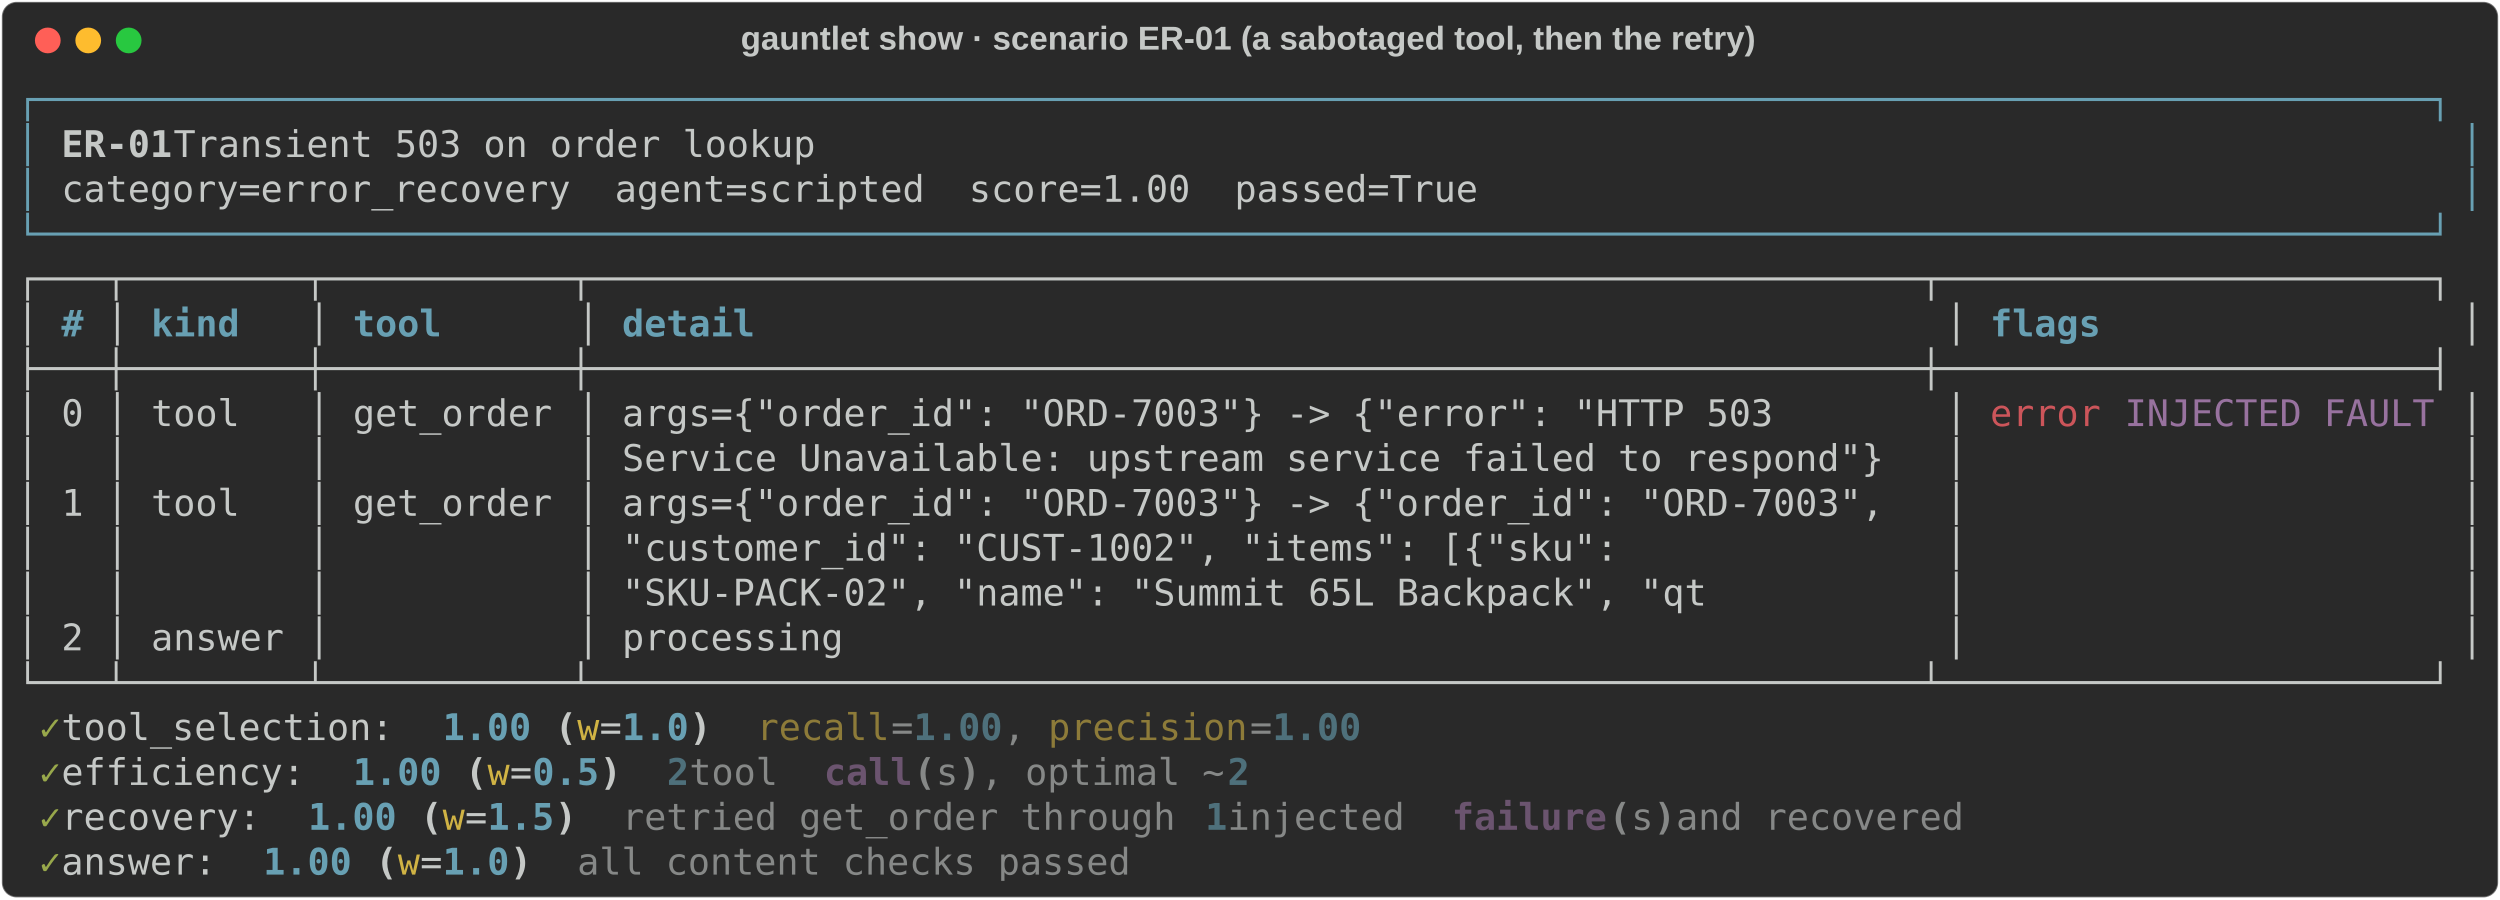
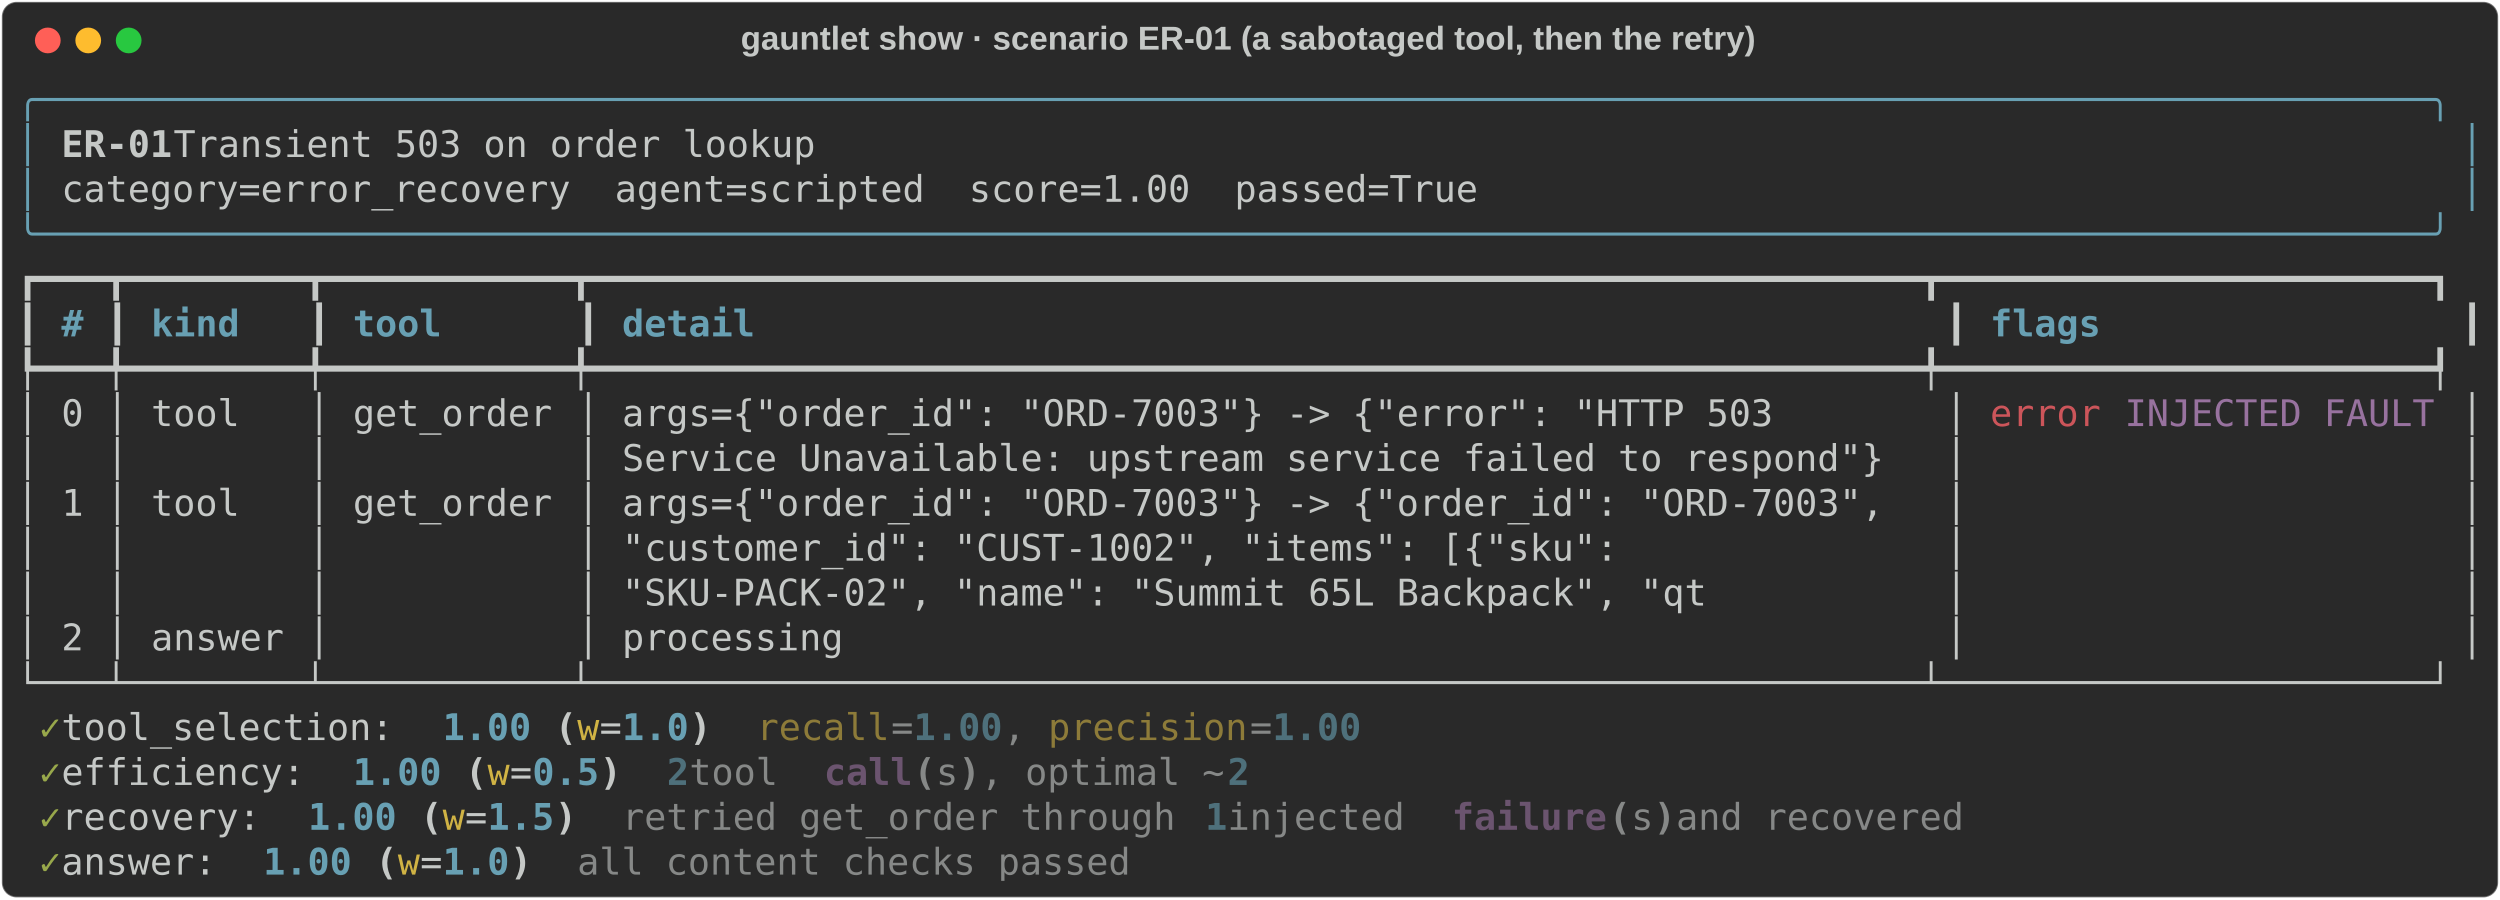
<svg xmlns="http://www.w3.org/2000/svg" class="rich-terminal" viewBox="0 0 1360 489.2">
  <style>

    @font-face {
        font-family: "Fira Code";
        src: local("FiraCode-Regular"),
                url("https://cdnjs.cloudflare.com/ajax/libs/firacode/6.2.0/woff2/FiraCode-Regular.woff2") format("woff2"),
                url("https://cdnjs.cloudflare.com/ajax/libs/firacode/6.2.0/woff/FiraCode-Regular.woff") format("woff");
        font-style: normal;
        font-weight: 400;
    }
    @font-face {
        font-family: "Fira Code";
        src: local("FiraCode-Bold"),
                url("https://cdnjs.cloudflare.com/ajax/libs/firacode/6.2.0/woff2/FiraCode-Bold.woff2") format("woff2"),
                url("https://cdnjs.cloudflare.com/ajax/libs/firacode/6.2.0/woff/FiraCode-Bold.woff") format("woff");
        font-style: bold;
        font-weight: 700;
    }

-     .terminal-3548194788-matrix {
+     .terminal-2093557900-matrix {
        font-family: Fira Code, monospace;
        font-size: 20px;
        line-height: 24.4px;
        font-variant-east-asian: full-width;
    }

-     .terminal-3548194788-title {
+     .terminal-2093557900-title {
        font-size: 18px;
        font-weight: bold;
        font-family: arial;
    }

-     .terminal-3548194788-r1 { fill: #68a0b3 }
- .terminal-3548194788-r2 { fill: #c5c8c6 }
- .terminal-3548194788-r3 { fill: #c5c8c6;font-weight: bold }
- .terminal-3548194788-r4 { fill: #68a0b3;font-weight: bold }
- .terminal-3548194788-r5 { fill: #cc555a }
- .terminal-3548194788-r6 { fill: #98729f }
- .terminal-3548194788-r7 { fill: #98a84b }
- .terminal-3548194788-r8 { fill: #d0b344 }
- .terminal-3548194788-r9 { fill: #8d7b39 }
- .terminal-3548194788-r10 { fill: #868887 }
- .terminal-3548194788-r11 { fill: #4e707b;font-weight: bold }
- .terminal-3548194788-r12 { fill: #6b546f;font-weight: bold }
- .terminal-3548194788-r13 { fill: #868887;font-weight: bold }
+     .terminal-2093557900-r1 { fill: #68a0b3 }
+ .terminal-2093557900-r2 { fill: #c5c8c6 }
+ .terminal-2093557900-r3 { fill: #c5c8c6;font-weight: bold }
+ .terminal-2093557900-r4 { fill: #68a0b3;font-weight: bold }
+ .terminal-2093557900-r5 { fill: #cc555a }
+ .terminal-2093557900-r6 { fill: #98729f }
+ .terminal-2093557900-r7 { fill: #98a84b }
+ .terminal-2093557900-r8 { fill: #d0b344 }
+ .terminal-2093557900-r9 { fill: #8d7b39 }
+ .terminal-2093557900-r10 { fill: #868887 }
+ .terminal-2093557900-r11 { fill: #4e707b;font-weight: bold }
+ .terminal-2093557900-r12 { fill: #6b546f;font-weight: bold }
+ .terminal-2093557900-r13 { fill: #868887;font-weight: bold }
    </style>
  <defs>
-     <clipPath id="terminal-3548194788-clip-terminal">
+     <clipPath id="terminal-2093557900-clip-terminal">
      <rect x="0" y="0" width="1341.0" height="438.2" />
    </clipPath>
-     <clipPath id="terminal-3548194788-line-0">
+     <clipPath id="terminal-2093557900-line-0">
      <rect x="0" y="1.5" width="1342" height="24.65" />
    </clipPath>
-     <clipPath id="terminal-3548194788-line-1">
+     <clipPath id="terminal-2093557900-line-1">
      <rect x="0" y="25.9" width="1342" height="24.65" />
    </clipPath>
-     <clipPath id="terminal-3548194788-line-2">
+     <clipPath id="terminal-2093557900-line-2">
      <rect x="0" y="50.3" width="1342" height="24.65" />
    </clipPath>
-     <clipPath id="terminal-3548194788-line-3">
+     <clipPath id="terminal-2093557900-line-3">
      <rect x="0" y="74.7" width="1342" height="24.65" />
    </clipPath>
-     <clipPath id="terminal-3548194788-line-4">
+     <clipPath id="terminal-2093557900-line-4">
      <rect x="0" y="99.1" width="1342" height="24.65" />
    </clipPath>
-     <clipPath id="terminal-3548194788-line-5">
+     <clipPath id="terminal-2093557900-line-5">
      <rect x="0" y="123.5" width="1342" height="24.65" />
    </clipPath>
-     <clipPath id="terminal-3548194788-line-6">
+     <clipPath id="terminal-2093557900-line-6">
      <rect x="0" y="147.9" width="1342" height="24.65" />
    </clipPath>
-     <clipPath id="terminal-3548194788-line-7">
+     <clipPath id="terminal-2093557900-line-7">
      <rect x="0" y="172.3" width="1342" height="24.65" />
    </clipPath>
-     <clipPath id="terminal-3548194788-line-8">
+     <clipPath id="terminal-2093557900-line-8">
      <rect x="0" y="196.7" width="1342" height="24.65" />
    </clipPath>
-     <clipPath id="terminal-3548194788-line-9">
+     <clipPath id="terminal-2093557900-line-9">
      <rect x="0" y="221.1" width="1342" height="24.65" />
    </clipPath>
-     <clipPath id="terminal-3548194788-line-10">
+     <clipPath id="terminal-2093557900-line-10">
      <rect x="0" y="245.5" width="1342" height="24.65" />
    </clipPath>
-     <clipPath id="terminal-3548194788-line-11">
+     <clipPath id="terminal-2093557900-line-11">
      <rect x="0" y="269.9" width="1342" height="24.65" />
    </clipPath>
-     <clipPath id="terminal-3548194788-line-12">
+     <clipPath id="terminal-2093557900-line-12">
      <rect x="0" y="294.3" width="1342" height="24.65" />
    </clipPath>
-     <clipPath id="terminal-3548194788-line-13">
+     <clipPath id="terminal-2093557900-line-13">
      <rect x="0" y="318.7" width="1342" height="24.65" />
    </clipPath>
-     <clipPath id="terminal-3548194788-line-14">
+     <clipPath id="terminal-2093557900-line-14">
      <rect x="0" y="343.1" width="1342" height="24.65" />
    </clipPath>
-     <clipPath id="terminal-3548194788-line-15">
+     <clipPath id="terminal-2093557900-line-15">
      <rect x="0" y="367.5" width="1342" height="24.65" />
    </clipPath>
-     <clipPath id="terminal-3548194788-line-16">
+     <clipPath id="terminal-2093557900-line-16">
      <rect x="0" y="391.9" width="1342" height="24.65" />
    </clipPath>
  </defs>
  <rect fill="#292929" stroke="rgba(255,255,255,0.35)" stroke-width="1" x="1" y="1" width="1358" height="487.2" rx="8" />
-   <text class="terminal-3548194788-title" fill="#c5c8c6" text-anchor="middle" x="679" y="27">gauntlet show · scenario ER-01 (a sabotaged tool, then the retry)</text>
+   <text class="terminal-2093557900-title" fill="#c5c8c6" text-anchor="middle" x="679" y="27">gauntlet show · scenario ER-01 (a sabotaged tool, then the retry)</text>
  <g transform="translate(26,22)">
    <circle cx="0" cy="0" r="7" fill="#ff5f57" />
    <circle cx="22" cy="0" r="7" fill="#febc2e" />
    <circle cx="44" cy="0" r="7" fill="#28c840" />
  </g>
-   <g transform="translate(9, 41)" clip-path="url(#terminal-3548194788-clip-terminal)">
-     <g class="terminal-3548194788-matrix">
-       <text class="terminal-3548194788-r1" x="0" y="20" textLength="1342" clip-path="url(#terminal-3548194788-line-0)">┌────────────────────────────────────────────────────────────────────────────────────────────────────────────┐</text>
-       <text class="terminal-3548194788-r2" x="1342" y="20" textLength="12.2" clip-path="url(#terminal-3548194788-line-0)">
- </text>
-       <text class="terminal-3548194788-r1" x="0" y="44.4" textLength="12.2" clip-path="url(#terminal-3548194788-line-1)">│</text>
-       <text class="terminal-3548194788-r3" x="24.4" y="44.4" textLength="61" clip-path="url(#terminal-3548194788-line-1)">ER-01</text>
-       <text class="terminal-3548194788-r2" x="85.4" y="44.4" textLength="366" clip-path="url(#terminal-3548194788-line-1)"> Transient 503 on order lookup</text>
-       <text class="terminal-3548194788-r1" x="1329.8" y="44.4" textLength="12.2" clip-path="url(#terminal-3548194788-line-1)">│</text>
-       <text class="terminal-3548194788-r2" x="1342" y="44.4" textLength="12.2" clip-path="url(#terminal-3548194788-line-1)">
- </text>
-       <text class="terminal-3548194788-r1" x="0" y="68.8" textLength="12.2" clip-path="url(#terminal-3548194788-line-2)">│</text>
-       <text class="terminal-3548194788-r2" x="24.4" y="68.8" textLength="780.8" clip-path="url(#terminal-3548194788-line-2)">category=error_recovery  agent=scripted  score=1.00  passed=True</text>
-       <text class="terminal-3548194788-r1" x="1329.8" y="68.8" textLength="12.2" clip-path="url(#terminal-3548194788-line-2)">│</text>
-       <text class="terminal-3548194788-r2" x="1342" y="68.8" textLength="12.2" clip-path="url(#terminal-3548194788-line-2)">
- </text>
-       <text class="terminal-3548194788-r1" x="0" y="93.2" textLength="1342" clip-path="url(#terminal-3548194788-line-3)">└────────────────────────────────────────────────────────────────────────────────────────────────────────────┘</text>
-       <text class="terminal-3548194788-r2" x="1342" y="93.2" textLength="12.2" clip-path="url(#terminal-3548194788-line-3)">
- </text>
-       <text class="terminal-3548194788-r2" x="0" y="117.6" textLength="1342" clip-path="url(#terminal-3548194788-line-4)">┌───┬────────┬───────────┬────────────────────────────────────────────────────────────┬──────────────────────┐</text>
-       <text class="terminal-3548194788-r2" x="1342" y="117.6" textLength="12.2" clip-path="url(#terminal-3548194788-line-4)">
- </text>
-       <text class="terminal-3548194788-r2" x="0" y="142" textLength="12.2" clip-path="url(#terminal-3548194788-line-5)">│</text>
-       <text class="terminal-3548194788-r4" x="24.4" y="142" textLength="12.2" clip-path="url(#terminal-3548194788-line-5)">#</text>
-       <text class="terminal-3548194788-r2" x="48.8" y="142" textLength="12.2" clip-path="url(#terminal-3548194788-line-5)">│</text>
-       <text class="terminal-3548194788-r4" x="73.2" y="142" textLength="73.2" clip-path="url(#terminal-3548194788-line-5)">kind  </text>
-       <text class="terminal-3548194788-r2" x="158.6" y="142" textLength="12.2" clip-path="url(#terminal-3548194788-line-5)">│</text>
-       <text class="terminal-3548194788-r4" x="183" y="142" textLength="109.8" clip-path="url(#terminal-3548194788-line-5)">tool     </text>
-       <text class="terminal-3548194788-r2" x="305" y="142" textLength="12.2" clip-path="url(#terminal-3548194788-line-5)">│</text>
-       <text class="terminal-3548194788-r4" x="329.4" y="142" textLength="707.6" clip-path="url(#terminal-3548194788-line-5)">detail                                                    </text>
-       <text class="terminal-3548194788-r2" x="1049.2" y="142" textLength="12.2" clip-path="url(#terminal-3548194788-line-5)">│</text>
-       <text class="terminal-3548194788-r4" x="1073.6" y="142" textLength="244" clip-path="url(#terminal-3548194788-line-5)">flags               </text>
-       <text class="terminal-3548194788-r2" x="1329.8" y="142" textLength="12.2" clip-path="url(#terminal-3548194788-line-5)">│</text>
-       <text class="terminal-3548194788-r2" x="1342" y="142" textLength="12.2" clip-path="url(#terminal-3548194788-line-5)">
- </text>
-       <text class="terminal-3548194788-r2" x="0" y="166.4" textLength="1342" clip-path="url(#terminal-3548194788-line-6)">├───┼────────┼───────────┼────────────────────────────────────────────────────────────┼──────────────────────┤</text>
-       <text class="terminal-3548194788-r2" x="1342" y="166.4" textLength="12.2" clip-path="url(#terminal-3548194788-line-6)">
- </text>
-       <text class="terminal-3548194788-r2" x="0" y="190.8" textLength="12.2" clip-path="url(#terminal-3548194788-line-7)">│</text>
-       <text class="terminal-3548194788-r2" x="24.4" y="190.8" textLength="12.2" clip-path="url(#terminal-3548194788-line-7)">0</text>
-       <text class="terminal-3548194788-r2" x="48.8" y="190.8" textLength="12.2" clip-path="url(#terminal-3548194788-line-7)">│</text>
-       <text class="terminal-3548194788-r2" x="73.2" y="190.8" textLength="73.2" clip-path="url(#terminal-3548194788-line-7)">tool  </text>
-       <text class="terminal-3548194788-r2" x="158.6" y="190.8" textLength="12.2" clip-path="url(#terminal-3548194788-line-7)">│</text>
-       <text class="terminal-3548194788-r2" x="183" y="190.8" textLength="109.8" clip-path="url(#terminal-3548194788-line-7)">get_order</text>
-       <text class="terminal-3548194788-r2" x="305" y="190.8" textLength="12.2" clip-path="url(#terminal-3548194788-line-7)">│</text>
-       <text class="terminal-3548194788-r2" x="329.4" y="190.8" textLength="707.6" clip-path="url(#terminal-3548194788-line-7)">args={"order_id": "ORD-7003"} -&gt; {"error": "HTTP 503      </text>
-       <text class="terminal-3548194788-r2" x="1049.2" y="190.8" textLength="12.2" clip-path="url(#terminal-3548194788-line-7)">│</text>
-       <text class="terminal-3548194788-r5" x="1073.6" y="190.8" textLength="61" clip-path="url(#terminal-3548194788-line-7)">error</text>
-       <text class="terminal-3548194788-r6" x="1146.8" y="190.8" textLength="170.8" clip-path="url(#terminal-3548194788-line-7)">INJECTED FAULT</text>
-       <text class="terminal-3548194788-r2" x="1329.8" y="190.8" textLength="12.2" clip-path="url(#terminal-3548194788-line-7)">│</text>
-       <text class="terminal-3548194788-r2" x="1342" y="190.8" textLength="12.2" clip-path="url(#terminal-3548194788-line-7)">
- </text>
-       <text class="terminal-3548194788-r2" x="0" y="215.2" textLength="12.2" clip-path="url(#terminal-3548194788-line-8)">│</text>
-       <text class="terminal-3548194788-r2" x="48.8" y="215.2" textLength="12.2" clip-path="url(#terminal-3548194788-line-8)">│</text>
-       <text class="terminal-3548194788-r2" x="158.6" y="215.2" textLength="12.2" clip-path="url(#terminal-3548194788-line-8)">│</text>
-       <text class="terminal-3548194788-r2" x="305" y="215.2" textLength="12.2" clip-path="url(#terminal-3548194788-line-8)">│</text>
-       <text class="terminal-3548194788-r2" x="329.4" y="215.2" textLength="707.6" clip-path="url(#terminal-3548194788-line-8)">Service Unavailable: upstream service failed to respond"} </text>
-       <text class="terminal-3548194788-r2" x="1049.2" y="215.2" textLength="12.2" clip-path="url(#terminal-3548194788-line-8)">│</text>
-       <text class="terminal-3548194788-r2" x="1329.8" y="215.2" textLength="12.2" clip-path="url(#terminal-3548194788-line-8)">│</text>
-       <text class="terminal-3548194788-r2" x="1342" y="215.2" textLength="12.2" clip-path="url(#terminal-3548194788-line-8)">
- </text>
-       <text class="terminal-3548194788-r2" x="0" y="239.6" textLength="12.2" clip-path="url(#terminal-3548194788-line-9)">│</text>
-       <text class="terminal-3548194788-r2" x="24.4" y="239.6" textLength="12.2" clip-path="url(#terminal-3548194788-line-9)">1</text>
-       <text class="terminal-3548194788-r2" x="48.8" y="239.6" textLength="12.2" clip-path="url(#terminal-3548194788-line-9)">│</text>
-       <text class="terminal-3548194788-r2" x="73.2" y="239.6" textLength="73.2" clip-path="url(#terminal-3548194788-line-9)">tool  </text>
-       <text class="terminal-3548194788-r2" x="158.6" y="239.6" textLength="12.2" clip-path="url(#terminal-3548194788-line-9)">│</text>
-       <text class="terminal-3548194788-r2" x="183" y="239.6" textLength="109.8" clip-path="url(#terminal-3548194788-line-9)">get_order</text>
-       <text class="terminal-3548194788-r2" x="305" y="239.6" textLength="12.2" clip-path="url(#terminal-3548194788-line-9)">│</text>
-       <text class="terminal-3548194788-r2" x="329.4" y="239.6" textLength="707.6" clip-path="url(#terminal-3548194788-line-9)">args={"order_id": "ORD-7003"} -&gt; {"order_id": "ORD-7003", </text>
-       <text class="terminal-3548194788-r2" x="1049.2" y="239.6" textLength="12.2" clip-path="url(#terminal-3548194788-line-9)">│</text>
-       <text class="terminal-3548194788-r2" x="1329.8" y="239.6" textLength="12.2" clip-path="url(#terminal-3548194788-line-9)">│</text>
-       <text class="terminal-3548194788-r2" x="1342" y="239.6" textLength="12.2" clip-path="url(#terminal-3548194788-line-9)">
- </text>
-       <text class="terminal-3548194788-r2" x="0" y="264" textLength="12.2" clip-path="url(#terminal-3548194788-line-10)">│</text>
-       <text class="terminal-3548194788-r2" x="48.8" y="264" textLength="12.2" clip-path="url(#terminal-3548194788-line-10)">│</text>
-       <text class="terminal-3548194788-r2" x="158.6" y="264" textLength="12.2" clip-path="url(#terminal-3548194788-line-10)">│</text>
-       <text class="terminal-3548194788-r2" x="305" y="264" textLength="12.2" clip-path="url(#terminal-3548194788-line-10)">│</text>
-       <text class="terminal-3548194788-r2" x="329.4" y="264" textLength="707.6" clip-path="url(#terminal-3548194788-line-10)">"customer_id": "CUST-1002", "items": [{"sku":             </text>
-       <text class="terminal-3548194788-r2" x="1049.2" y="264" textLength="12.2" clip-path="url(#terminal-3548194788-line-10)">│</text>
-       <text class="terminal-3548194788-r2" x="1329.8" y="264" textLength="12.2" clip-path="url(#terminal-3548194788-line-10)">│</text>
-       <text class="terminal-3548194788-r2" x="1342" y="264" textLength="12.2" clip-path="url(#terminal-3548194788-line-10)">
- </text>
-       <text class="terminal-3548194788-r2" x="0" y="288.4" textLength="12.2" clip-path="url(#terminal-3548194788-line-11)">│</text>
-       <text class="terminal-3548194788-r2" x="48.8" y="288.4" textLength="12.2" clip-path="url(#terminal-3548194788-line-11)">│</text>
-       <text class="terminal-3548194788-r2" x="158.6" y="288.4" textLength="12.2" clip-path="url(#terminal-3548194788-line-11)">│</text>
-       <text class="terminal-3548194788-r2" x="305" y="288.4" textLength="12.2" clip-path="url(#terminal-3548194788-line-11)">│</text>
-       <text class="terminal-3548194788-r2" x="329.4" y="288.4" textLength="707.6" clip-path="url(#terminal-3548194788-line-11)">"SKU-PACK-02", "name": "Summit 65L Backpack", "qt         </text>
-       <text class="terminal-3548194788-r2" x="1049.2" y="288.4" textLength="12.2" clip-path="url(#terminal-3548194788-line-11)">│</text>
-       <text class="terminal-3548194788-r2" x="1329.8" y="288.4" textLength="12.2" clip-path="url(#terminal-3548194788-line-11)">│</text>
-       <text class="terminal-3548194788-r2" x="1342" y="288.4" textLength="12.2" clip-path="url(#terminal-3548194788-line-11)">
- </text>
-       <text class="terminal-3548194788-r2" x="0" y="312.8" textLength="12.2" clip-path="url(#terminal-3548194788-line-12)">│</text>
-       <text class="terminal-3548194788-r2" x="24.4" y="312.8" textLength="12.2" clip-path="url(#terminal-3548194788-line-12)">2</text>
-       <text class="terminal-3548194788-r2" x="48.8" y="312.8" textLength="12.2" clip-path="url(#terminal-3548194788-line-12)">│</text>
-       <text class="terminal-3548194788-r2" x="73.2" y="312.8" textLength="73.2" clip-path="url(#terminal-3548194788-line-12)">answer</text>
-       <text class="terminal-3548194788-r2" x="158.6" y="312.8" textLength="12.2" clip-path="url(#terminal-3548194788-line-12)">│</text>
-       <text class="terminal-3548194788-r2" x="305" y="312.8" textLength="12.2" clip-path="url(#terminal-3548194788-line-12)">│</text>
-       <text class="terminal-3548194788-r2" x="329.4" y="312.8" textLength="707.6" clip-path="url(#terminal-3548194788-line-12)">processing                                                </text>
-       <text class="terminal-3548194788-r2" x="1049.2" y="312.8" textLength="12.2" clip-path="url(#terminal-3548194788-line-12)">│</text>
-       <text class="terminal-3548194788-r2" x="1329.8" y="312.8" textLength="12.2" clip-path="url(#terminal-3548194788-line-12)">│</text>
-       <text class="terminal-3548194788-r2" x="1342" y="312.8" textLength="12.2" clip-path="url(#terminal-3548194788-line-12)">
- </text>
-       <text class="terminal-3548194788-r2" x="0" y="337.2" textLength="1342" clip-path="url(#terminal-3548194788-line-13)">└───┴────────┴───────────┴────────────────────────────────────────────────────────────┴──────────────────────┘</text>
-       <text class="terminal-3548194788-r2" x="1342" y="337.2" textLength="12.2" clip-path="url(#terminal-3548194788-line-13)">
- </text>
-       <text class="terminal-3548194788-r7" x="12.2" y="361.6" textLength="12.2" clip-path="url(#terminal-3548194788-line-14)">✓</text>
-       <text class="terminal-3548194788-r2" x="24.4" y="361.6" textLength="207.4" clip-path="url(#terminal-3548194788-line-14)"> tool_selection: </text>
-       <text class="terminal-3548194788-r4" x="231.8" y="361.6" textLength="48.8" clip-path="url(#terminal-3548194788-line-14)">1.00</text>
-       <text class="terminal-3548194788-r3" x="292.8" y="361.6" textLength="12.2" clip-path="url(#terminal-3548194788-line-14)">(</text>
-       <text class="terminal-3548194788-r8" x="305" y="361.6" textLength="12.2" clip-path="url(#terminal-3548194788-line-14)">w</text>
-       <text class="terminal-3548194788-r2" x="317.2" y="361.6" textLength="12.2" clip-path="url(#terminal-3548194788-line-14)">=</text>
-       <text class="terminal-3548194788-r4" x="329.4" y="361.6" textLength="12.2" clip-path="url(#terminal-3548194788-line-14)">1</text>
-       <text class="terminal-3548194788-r4" x="341.6" y="361.6" textLength="24.4" clip-path="url(#terminal-3548194788-line-14)">.0</text>
-       <text class="terminal-3548194788-r3" x="366" y="361.6" textLength="12.2" clip-path="url(#terminal-3548194788-line-14)">)</text>
-       <text class="terminal-3548194788-r9" x="402.6" y="361.6" textLength="73.2" clip-path="url(#terminal-3548194788-line-14)">recall</text>
-       <text class="terminal-3548194788-r10" x="475.8" y="361.6" textLength="12.2" clip-path="url(#terminal-3548194788-line-14)">=</text>
-       <text class="terminal-3548194788-r11" x="488" y="361.6" textLength="12.2" clip-path="url(#terminal-3548194788-line-14)">1</text>
-       <text class="terminal-3548194788-r11" x="500.2" y="361.6" textLength="36.6" clip-path="url(#terminal-3548194788-line-14)">.00</text>
-       <text class="terminal-3548194788-r10" x="536.8" y="361.6" textLength="24.4" clip-path="url(#terminal-3548194788-line-14)">, </text>
-       <text class="terminal-3548194788-r9" x="561.2" y="361.6" textLength="109.8" clip-path="url(#terminal-3548194788-line-14)">precision</text>
-       <text class="terminal-3548194788-r10" x="671" y="361.6" textLength="12.2" clip-path="url(#terminal-3548194788-line-14)">=</text>
-       <text class="terminal-3548194788-r11" x="683.2" y="361.6" textLength="12.2" clip-path="url(#terminal-3548194788-line-14)">1</text>
-       <text class="terminal-3548194788-r11" x="695.4" y="361.6" textLength="36.6" clip-path="url(#terminal-3548194788-line-14)">.00</text>
-       <text class="terminal-3548194788-r2" x="1342" y="361.6" textLength="12.2" clip-path="url(#terminal-3548194788-line-14)">
- </text>
-       <text class="terminal-3548194788-r7" x="12.2" y="386" textLength="12.2" clip-path="url(#terminal-3548194788-line-15)">✓</text>
-       <text class="terminal-3548194788-r2" x="24.4" y="386" textLength="158.6" clip-path="url(#terminal-3548194788-line-15)"> efficiency: </text>
-       <text class="terminal-3548194788-r4" x="183" y="386" textLength="48.8" clip-path="url(#terminal-3548194788-line-15)">1.00</text>
-       <text class="terminal-3548194788-r3" x="244" y="386" textLength="12.2" clip-path="url(#terminal-3548194788-line-15)">(</text>
-       <text class="terminal-3548194788-r8" x="256.2" y="386" textLength="12.2" clip-path="url(#terminal-3548194788-line-15)">w</text>
-       <text class="terminal-3548194788-r2" x="268.4" y="386" textLength="12.2" clip-path="url(#terminal-3548194788-line-15)">=</text>
-       <text class="terminal-3548194788-r4" x="280.6" y="386" textLength="12.2" clip-path="url(#terminal-3548194788-line-15)">0</text>
-       <text class="terminal-3548194788-r4" x="292.8" y="386" textLength="24.4" clip-path="url(#terminal-3548194788-line-15)">.5</text>
-       <text class="terminal-3548194788-r3" x="317.2" y="386" textLength="12.2" clip-path="url(#terminal-3548194788-line-15)">)</text>
-       <text class="terminal-3548194788-r11" x="353.8" y="386" textLength="12.2" clip-path="url(#terminal-3548194788-line-15)">2</text>
-       <text class="terminal-3548194788-r10" x="366" y="386" textLength="73.2" clip-path="url(#terminal-3548194788-line-15)"> tool </text>
-       <text class="terminal-3548194788-r12" x="439.2" y="386" textLength="48.8" clip-path="url(#terminal-3548194788-line-15)">call</text>
-       <text class="terminal-3548194788-r13" x="488" y="386" textLength="12.2" clip-path="url(#terminal-3548194788-line-15)">(</text>
-       <text class="terminal-3548194788-r10" x="500.2" y="386" textLength="12.2" clip-path="url(#terminal-3548194788-line-15)">s</text>
-       <text class="terminal-3548194788-r13" x="512.4" y="386" textLength="12.2" clip-path="url(#terminal-3548194788-line-15)">)</text>
-       <text class="terminal-3548194788-r10" x="524.6" y="386" textLength="134.2" clip-path="url(#terminal-3548194788-line-15)">, optimal ~</text>
-       <text class="terminal-3548194788-r11" x="658.8" y="386" textLength="12.2" clip-path="url(#terminal-3548194788-line-15)">2</text>
-       <text class="terminal-3548194788-r2" x="1342" y="386" textLength="12.2" clip-path="url(#terminal-3548194788-line-15)">
- </text>
-       <text class="terminal-3548194788-r7" x="12.2" y="410.4" textLength="12.2" clip-path="url(#terminal-3548194788-line-16)">✓</text>
-       <text class="terminal-3548194788-r2" x="24.4" y="410.4" textLength="134.2" clip-path="url(#terminal-3548194788-line-16)"> recovery: </text>
-       <text class="terminal-3548194788-r4" x="158.6" y="410.4" textLength="48.8" clip-path="url(#terminal-3548194788-line-16)">1.00</text>
-       <text class="terminal-3548194788-r3" x="219.6" y="410.4" textLength="12.2" clip-path="url(#terminal-3548194788-line-16)">(</text>
-       <text class="terminal-3548194788-r8" x="231.8" y="410.4" textLength="12.2" clip-path="url(#terminal-3548194788-line-16)">w</text>
-       <text class="terminal-3548194788-r2" x="244" y="410.4" textLength="12.2" clip-path="url(#terminal-3548194788-line-16)">=</text>
-       <text class="terminal-3548194788-r4" x="256.2" y="410.4" textLength="12.2" clip-path="url(#terminal-3548194788-line-16)">1</text>
-       <text class="terminal-3548194788-r4" x="268.4" y="410.4" textLength="24.4" clip-path="url(#terminal-3548194788-line-16)">.5</text>
-       <text class="terminal-3548194788-r3" x="292.8" y="410.4" textLength="12.2" clip-path="url(#terminal-3548194788-line-16)">)</text>
-       <text class="terminal-3548194788-r10" x="329.4" y="410.4" textLength="317.2" clip-path="url(#terminal-3548194788-line-16)">retried get_order through </text>
-       <text class="terminal-3548194788-r11" x="646.6" y="410.4" textLength="12.2" clip-path="url(#terminal-3548194788-line-16)">1</text>
-       <text class="terminal-3548194788-r10" x="658.8" y="410.4" textLength="122" clip-path="url(#terminal-3548194788-line-16)"> injected </text>
-       <text class="terminal-3548194788-r12" x="780.8" y="410.4" textLength="85.4" clip-path="url(#terminal-3548194788-line-16)">failure</text>
-       <text class="terminal-3548194788-r13" x="866.2" y="410.4" textLength="12.2" clip-path="url(#terminal-3548194788-line-16)">(</text>
-       <text class="terminal-3548194788-r10" x="878.4" y="410.4" textLength="12.2" clip-path="url(#terminal-3548194788-line-16)">s</text>
-       <text class="terminal-3548194788-r13" x="890.6" y="410.4" textLength="12.2" clip-path="url(#terminal-3548194788-line-16)">)</text>
-       <text class="terminal-3548194788-r10" x="902.8" y="410.4" textLength="170.8" clip-path="url(#terminal-3548194788-line-16)"> and recovered</text>
-       <text class="terminal-3548194788-r2" x="1342" y="410.4" textLength="12.2" clip-path="url(#terminal-3548194788-line-16)">
- </text>
-       <text class="terminal-3548194788-r7" x="12.2" y="434.8" textLength="12.2" clip-path="url(#terminal-3548194788-line-17)">✓</text>
-       <text class="terminal-3548194788-r2" x="24.4" y="434.8" textLength="109.8" clip-path="url(#terminal-3548194788-line-17)"> answer: </text>
-       <text class="terminal-3548194788-r4" x="134.2" y="434.8" textLength="48.8" clip-path="url(#terminal-3548194788-line-17)">1.00</text>
-       <text class="terminal-3548194788-r3" x="195.2" y="434.8" textLength="12.2" clip-path="url(#terminal-3548194788-line-17)">(</text>
-       <text class="terminal-3548194788-r8" x="207.4" y="434.8" textLength="12.2" clip-path="url(#terminal-3548194788-line-17)">w</text>
-       <text class="terminal-3548194788-r2" x="219.6" y="434.8" textLength="12.2" clip-path="url(#terminal-3548194788-line-17)">=</text>
-       <text class="terminal-3548194788-r4" x="231.8" y="434.8" textLength="12.2" clip-path="url(#terminal-3548194788-line-17)">1</text>
-       <text class="terminal-3548194788-r4" x="244" y="434.8" textLength="24.4" clip-path="url(#terminal-3548194788-line-17)">.0</text>
-       <text class="terminal-3548194788-r3" x="268.4" y="434.8" textLength="12.2" clip-path="url(#terminal-3548194788-line-17)">)</text>
-       <text class="terminal-3548194788-r10" x="305" y="434.8" textLength="305" clip-path="url(#terminal-3548194788-line-17)">all content checks passed</text>
-       <text class="terminal-3548194788-r2" x="1342" y="434.8" textLength="12.2" clip-path="url(#terminal-3548194788-line-17)">
+   <g transform="translate(9, 41)" clip-path="url(#terminal-2093557900-clip-terminal)">
+     <g class="terminal-2093557900-matrix">
+       <text class="terminal-2093557900-r1" x="0" y="20" textLength="1342" clip-path="url(#terminal-2093557900-line-0)">╭────────────────────────────────────────────────────────────────────────────────────────────────────────────╮</text>
+       <text class="terminal-2093557900-r2" x="1342" y="20" textLength="12.2" clip-path="url(#terminal-2093557900-line-0)">
+ </text>
+       <text class="terminal-2093557900-r1" x="0" y="44.4" textLength="12.2" clip-path="url(#terminal-2093557900-line-1)">│</text>
+       <text class="terminal-2093557900-r3" x="24.4" y="44.4" textLength="61" clip-path="url(#terminal-2093557900-line-1)">ER-01</text>
+       <text class="terminal-2093557900-r2" x="85.4" y="44.4" textLength="366" clip-path="url(#terminal-2093557900-line-1)"> Transient 503 on order lookup</text>
+       <text class="terminal-2093557900-r1" x="1329.8" y="44.4" textLength="12.2" clip-path="url(#terminal-2093557900-line-1)">│</text>
+       <text class="terminal-2093557900-r2" x="1342" y="44.4" textLength="12.2" clip-path="url(#terminal-2093557900-line-1)">
+ </text>
+       <text class="terminal-2093557900-r1" x="0" y="68.8" textLength="12.2" clip-path="url(#terminal-2093557900-line-2)">│</text>
+       <text class="terminal-2093557900-r2" x="24.4" y="68.8" textLength="780.8" clip-path="url(#terminal-2093557900-line-2)">category=error_recovery  agent=scripted  score=1.00  passed=True</text>
+       <text class="terminal-2093557900-r1" x="1329.8" y="68.8" textLength="12.2" clip-path="url(#terminal-2093557900-line-2)">│</text>
+       <text class="terminal-2093557900-r2" x="1342" y="68.8" textLength="12.2" clip-path="url(#terminal-2093557900-line-2)">
+ </text>
+       <text class="terminal-2093557900-r1" x="0" y="93.2" textLength="1342" clip-path="url(#terminal-2093557900-line-3)">╰────────────────────────────────────────────────────────────────────────────────────────────────────────────╯</text>
+       <text class="terminal-2093557900-r2" x="1342" y="93.2" textLength="12.2" clip-path="url(#terminal-2093557900-line-3)">
+ </text>
+       <text class="terminal-2093557900-r2" x="0" y="117.6" textLength="1342" clip-path="url(#terminal-2093557900-line-4)">┏━━━┳━━━━━━━━┳━━━━━━━━━━━┳━━━━━━━━━━━━━━━━━━━━━━━━━━━━━━━━━━━━━━━━━━━━━━━━━━━━━━━━━━━━┳━━━━━━━━━━━━━━━━━━━━━━┓</text>
+       <text class="terminal-2093557900-r2" x="1342" y="117.6" textLength="12.2" clip-path="url(#terminal-2093557900-line-4)">
+ </text>
+       <text class="terminal-2093557900-r2" x="0" y="142" textLength="12.2" clip-path="url(#terminal-2093557900-line-5)">┃</text>
+       <text class="terminal-2093557900-r4" x="24.4" y="142" textLength="12.2" clip-path="url(#terminal-2093557900-line-5)">#</text>
+       <text class="terminal-2093557900-r2" x="48.8" y="142" textLength="12.2" clip-path="url(#terminal-2093557900-line-5)">┃</text>
+       <text class="terminal-2093557900-r4" x="73.2" y="142" textLength="73.2" clip-path="url(#terminal-2093557900-line-5)">kind  </text>
+       <text class="terminal-2093557900-r2" x="158.6" y="142" textLength="12.2" clip-path="url(#terminal-2093557900-line-5)">┃</text>
+       <text class="terminal-2093557900-r4" x="183" y="142" textLength="109.8" clip-path="url(#terminal-2093557900-line-5)">tool     </text>
+       <text class="terminal-2093557900-r2" x="305" y="142" textLength="12.2" clip-path="url(#terminal-2093557900-line-5)">┃</text>
+       <text class="terminal-2093557900-r4" x="329.4" y="142" textLength="707.6" clip-path="url(#terminal-2093557900-line-5)">detail                                                    </text>
+       <text class="terminal-2093557900-r2" x="1049.2" y="142" textLength="12.2" clip-path="url(#terminal-2093557900-line-5)">┃</text>
+       <text class="terminal-2093557900-r4" x="1073.6" y="142" textLength="244" clip-path="url(#terminal-2093557900-line-5)">flags               </text>
+       <text class="terminal-2093557900-r2" x="1329.8" y="142" textLength="12.2" clip-path="url(#terminal-2093557900-line-5)">┃</text>
+       <text class="terminal-2093557900-r2" x="1342" y="142" textLength="12.2" clip-path="url(#terminal-2093557900-line-5)">
+ </text>
+       <text class="terminal-2093557900-r2" x="0" y="166.4" textLength="1342" clip-path="url(#terminal-2093557900-line-6)">┡━━━╇━━━━━━━━╇━━━━━━━━━━━╇━━━━━━━━━━━━━━━━━━━━━━━━━━━━━━━━━━━━━━━━━━━━━━━━━━━━━━━━━━━━╇━━━━━━━━━━━━━━━━━━━━━━┩</text>
+       <text class="terminal-2093557900-r2" x="1342" y="166.4" textLength="12.2" clip-path="url(#terminal-2093557900-line-6)">
+ </text>
+       <text class="terminal-2093557900-r2" x="0" y="190.8" textLength="12.2" clip-path="url(#terminal-2093557900-line-7)">│</text>
+       <text class="terminal-2093557900-r2" x="24.4" y="190.8" textLength="12.2" clip-path="url(#terminal-2093557900-line-7)">0</text>
+       <text class="terminal-2093557900-r2" x="48.8" y="190.8" textLength="12.2" clip-path="url(#terminal-2093557900-line-7)">│</text>
+       <text class="terminal-2093557900-r2" x="73.2" y="190.8" textLength="73.2" clip-path="url(#terminal-2093557900-line-7)">tool  </text>
+       <text class="terminal-2093557900-r2" x="158.6" y="190.8" textLength="12.2" clip-path="url(#terminal-2093557900-line-7)">│</text>
+       <text class="terminal-2093557900-r2" x="183" y="190.8" textLength="109.8" clip-path="url(#terminal-2093557900-line-7)">get_order</text>
+       <text class="terminal-2093557900-r2" x="305" y="190.8" textLength="12.2" clip-path="url(#terminal-2093557900-line-7)">│</text>
+       <text class="terminal-2093557900-r2" x="329.4" y="190.8" textLength="707.6" clip-path="url(#terminal-2093557900-line-7)">args={"order_id": "ORD-7003"} -&gt; {"error": "HTTP 503      </text>
+       <text class="terminal-2093557900-r2" x="1049.2" y="190.8" textLength="12.2" clip-path="url(#terminal-2093557900-line-7)">│</text>
+       <text class="terminal-2093557900-r5" x="1073.6" y="190.8" textLength="61" clip-path="url(#terminal-2093557900-line-7)">error</text>
+       <text class="terminal-2093557900-r6" x="1146.8" y="190.8" textLength="170.8" clip-path="url(#terminal-2093557900-line-7)">INJECTED FAULT</text>
+       <text class="terminal-2093557900-r2" x="1329.8" y="190.8" textLength="12.2" clip-path="url(#terminal-2093557900-line-7)">│</text>
+       <text class="terminal-2093557900-r2" x="1342" y="190.8" textLength="12.2" clip-path="url(#terminal-2093557900-line-7)">
+ </text>
+       <text class="terminal-2093557900-r2" x="0" y="215.2" textLength="12.2" clip-path="url(#terminal-2093557900-line-8)">│</text>
+       <text class="terminal-2093557900-r2" x="48.8" y="215.2" textLength="12.2" clip-path="url(#terminal-2093557900-line-8)">│</text>
+       <text class="terminal-2093557900-r2" x="158.6" y="215.2" textLength="12.2" clip-path="url(#terminal-2093557900-line-8)">│</text>
+       <text class="terminal-2093557900-r2" x="305" y="215.2" textLength="12.2" clip-path="url(#terminal-2093557900-line-8)">│</text>
+       <text class="terminal-2093557900-r2" x="329.4" y="215.2" textLength="707.6" clip-path="url(#terminal-2093557900-line-8)">Service Unavailable: upstream service failed to respond"} </text>
+       <text class="terminal-2093557900-r2" x="1049.2" y="215.2" textLength="12.2" clip-path="url(#terminal-2093557900-line-8)">│</text>
+       <text class="terminal-2093557900-r2" x="1329.8" y="215.2" textLength="12.2" clip-path="url(#terminal-2093557900-line-8)">│</text>
+       <text class="terminal-2093557900-r2" x="1342" y="215.2" textLength="12.2" clip-path="url(#terminal-2093557900-line-8)">
+ </text>
+       <text class="terminal-2093557900-r2" x="0" y="239.6" textLength="12.2" clip-path="url(#terminal-2093557900-line-9)">│</text>
+       <text class="terminal-2093557900-r2" x="24.4" y="239.6" textLength="12.2" clip-path="url(#terminal-2093557900-line-9)">1</text>
+       <text class="terminal-2093557900-r2" x="48.8" y="239.6" textLength="12.2" clip-path="url(#terminal-2093557900-line-9)">│</text>
+       <text class="terminal-2093557900-r2" x="73.2" y="239.6" textLength="73.2" clip-path="url(#terminal-2093557900-line-9)">tool  </text>
+       <text class="terminal-2093557900-r2" x="158.6" y="239.6" textLength="12.2" clip-path="url(#terminal-2093557900-line-9)">│</text>
+       <text class="terminal-2093557900-r2" x="183" y="239.6" textLength="109.8" clip-path="url(#terminal-2093557900-line-9)">get_order</text>
+       <text class="terminal-2093557900-r2" x="305" y="239.6" textLength="12.2" clip-path="url(#terminal-2093557900-line-9)">│</text>
+       <text class="terminal-2093557900-r2" x="329.4" y="239.6" textLength="707.6" clip-path="url(#terminal-2093557900-line-9)">args={"order_id": "ORD-7003"} -&gt; {"order_id": "ORD-7003", </text>
+       <text class="terminal-2093557900-r2" x="1049.2" y="239.6" textLength="12.2" clip-path="url(#terminal-2093557900-line-9)">│</text>
+       <text class="terminal-2093557900-r2" x="1329.8" y="239.6" textLength="12.2" clip-path="url(#terminal-2093557900-line-9)">│</text>
+       <text class="terminal-2093557900-r2" x="1342" y="239.6" textLength="12.2" clip-path="url(#terminal-2093557900-line-9)">
+ </text>
+       <text class="terminal-2093557900-r2" x="0" y="264" textLength="12.2" clip-path="url(#terminal-2093557900-line-10)">│</text>
+       <text class="terminal-2093557900-r2" x="48.8" y="264" textLength="12.2" clip-path="url(#terminal-2093557900-line-10)">│</text>
+       <text class="terminal-2093557900-r2" x="158.6" y="264" textLength="12.2" clip-path="url(#terminal-2093557900-line-10)">│</text>
+       <text class="terminal-2093557900-r2" x="305" y="264" textLength="12.2" clip-path="url(#terminal-2093557900-line-10)">│</text>
+       <text class="terminal-2093557900-r2" x="329.4" y="264" textLength="707.6" clip-path="url(#terminal-2093557900-line-10)">"customer_id": "CUST-1002", "items": [{"sku":             </text>
+       <text class="terminal-2093557900-r2" x="1049.2" y="264" textLength="12.2" clip-path="url(#terminal-2093557900-line-10)">│</text>
+       <text class="terminal-2093557900-r2" x="1329.8" y="264" textLength="12.2" clip-path="url(#terminal-2093557900-line-10)">│</text>
+       <text class="terminal-2093557900-r2" x="1342" y="264" textLength="12.2" clip-path="url(#terminal-2093557900-line-10)">
+ </text>
+       <text class="terminal-2093557900-r2" x="0" y="288.4" textLength="12.2" clip-path="url(#terminal-2093557900-line-11)">│</text>
+       <text class="terminal-2093557900-r2" x="48.8" y="288.4" textLength="12.2" clip-path="url(#terminal-2093557900-line-11)">│</text>
+       <text class="terminal-2093557900-r2" x="158.6" y="288.4" textLength="12.2" clip-path="url(#terminal-2093557900-line-11)">│</text>
+       <text class="terminal-2093557900-r2" x="305" y="288.4" textLength="12.2" clip-path="url(#terminal-2093557900-line-11)">│</text>
+       <text class="terminal-2093557900-r2" x="329.4" y="288.4" textLength="707.6" clip-path="url(#terminal-2093557900-line-11)">"SKU-PACK-02", "name": "Summit 65L Backpack", "qt         </text>
+       <text class="terminal-2093557900-r2" x="1049.2" y="288.4" textLength="12.2" clip-path="url(#terminal-2093557900-line-11)">│</text>
+       <text class="terminal-2093557900-r2" x="1329.8" y="288.4" textLength="12.2" clip-path="url(#terminal-2093557900-line-11)">│</text>
+       <text class="terminal-2093557900-r2" x="1342" y="288.4" textLength="12.2" clip-path="url(#terminal-2093557900-line-11)">
+ </text>
+       <text class="terminal-2093557900-r2" x="0" y="312.8" textLength="12.2" clip-path="url(#terminal-2093557900-line-12)">│</text>
+       <text class="terminal-2093557900-r2" x="24.4" y="312.8" textLength="12.2" clip-path="url(#terminal-2093557900-line-12)">2</text>
+       <text class="terminal-2093557900-r2" x="48.8" y="312.8" textLength="12.2" clip-path="url(#terminal-2093557900-line-12)">│</text>
+       <text class="terminal-2093557900-r2" x="73.2" y="312.8" textLength="73.2" clip-path="url(#terminal-2093557900-line-12)">answer</text>
+       <text class="terminal-2093557900-r2" x="158.6" y="312.8" textLength="12.2" clip-path="url(#terminal-2093557900-line-12)">│</text>
+       <text class="terminal-2093557900-r2" x="305" y="312.8" textLength="12.2" clip-path="url(#terminal-2093557900-line-12)">│</text>
+       <text class="terminal-2093557900-r2" x="329.4" y="312.8" textLength="707.6" clip-path="url(#terminal-2093557900-line-12)">processing                                                </text>
+       <text class="terminal-2093557900-r2" x="1049.2" y="312.8" textLength="12.2" clip-path="url(#terminal-2093557900-line-12)">│</text>
+       <text class="terminal-2093557900-r2" x="1329.8" y="312.8" textLength="12.2" clip-path="url(#terminal-2093557900-line-12)">│</text>
+       <text class="terminal-2093557900-r2" x="1342" y="312.8" textLength="12.2" clip-path="url(#terminal-2093557900-line-12)">
+ </text>
+       <text class="terminal-2093557900-r2" x="0" y="337.2" textLength="1342" clip-path="url(#terminal-2093557900-line-13)">└───┴────────┴───────────┴────────────────────────────────────────────────────────────┴──────────────────────┘</text>
+       <text class="terminal-2093557900-r2" x="1342" y="337.2" textLength="12.2" clip-path="url(#terminal-2093557900-line-13)">
+ </text>
+       <text class="terminal-2093557900-r7" x="12.2" y="361.6" textLength="12.2" clip-path="url(#terminal-2093557900-line-14)">✓</text>
+       <text class="terminal-2093557900-r2" x="24.4" y="361.6" textLength="207.4" clip-path="url(#terminal-2093557900-line-14)"> tool_selection: </text>
+       <text class="terminal-2093557900-r4" x="231.8" y="361.6" textLength="48.8" clip-path="url(#terminal-2093557900-line-14)">1.00</text>
+       <text class="terminal-2093557900-r3" x="292.8" y="361.6" textLength="12.2" clip-path="url(#terminal-2093557900-line-14)">(</text>
+       <text class="terminal-2093557900-r8" x="305" y="361.6" textLength="12.2" clip-path="url(#terminal-2093557900-line-14)">w</text>
+       <text class="terminal-2093557900-r2" x="317.2" y="361.6" textLength="12.2" clip-path="url(#terminal-2093557900-line-14)">=</text>
+       <text class="terminal-2093557900-r4" x="329.4" y="361.6" textLength="12.2" clip-path="url(#terminal-2093557900-line-14)">1</text>
+       <text class="terminal-2093557900-r4" x="341.6" y="361.6" textLength="24.4" clip-path="url(#terminal-2093557900-line-14)">.0</text>
+       <text class="terminal-2093557900-r3" x="366" y="361.6" textLength="12.2" clip-path="url(#terminal-2093557900-line-14)">)</text>
+       <text class="terminal-2093557900-r9" x="402.6" y="361.6" textLength="73.2" clip-path="url(#terminal-2093557900-line-14)">recall</text>
+       <text class="terminal-2093557900-r10" x="475.8" y="361.6" textLength="12.2" clip-path="url(#terminal-2093557900-line-14)">=</text>
+       <text class="terminal-2093557900-r11" x="488" y="361.6" textLength="12.2" clip-path="url(#terminal-2093557900-line-14)">1</text>
+       <text class="terminal-2093557900-r11" x="500.2" y="361.6" textLength="36.6" clip-path="url(#terminal-2093557900-line-14)">.00</text>
+       <text class="terminal-2093557900-r10" x="536.8" y="361.6" textLength="24.4" clip-path="url(#terminal-2093557900-line-14)">, </text>
+       <text class="terminal-2093557900-r9" x="561.2" y="361.6" textLength="109.8" clip-path="url(#terminal-2093557900-line-14)">precision</text>
+       <text class="terminal-2093557900-r10" x="671" y="361.6" textLength="12.2" clip-path="url(#terminal-2093557900-line-14)">=</text>
+       <text class="terminal-2093557900-r11" x="683.2" y="361.6" textLength="12.2" clip-path="url(#terminal-2093557900-line-14)">1</text>
+       <text class="terminal-2093557900-r11" x="695.4" y="361.6" textLength="36.6" clip-path="url(#terminal-2093557900-line-14)">.00</text>
+       <text class="terminal-2093557900-r2" x="1342" y="361.6" textLength="12.2" clip-path="url(#terminal-2093557900-line-14)">
+ </text>
+       <text class="terminal-2093557900-r7" x="12.2" y="386" textLength="12.2" clip-path="url(#terminal-2093557900-line-15)">✓</text>
+       <text class="terminal-2093557900-r2" x="24.4" y="386" textLength="158.6" clip-path="url(#terminal-2093557900-line-15)"> efficiency: </text>
+       <text class="terminal-2093557900-r4" x="183" y="386" textLength="48.8" clip-path="url(#terminal-2093557900-line-15)">1.00</text>
+       <text class="terminal-2093557900-r3" x="244" y="386" textLength="12.2" clip-path="url(#terminal-2093557900-line-15)">(</text>
+       <text class="terminal-2093557900-r8" x="256.2" y="386" textLength="12.2" clip-path="url(#terminal-2093557900-line-15)">w</text>
+       <text class="terminal-2093557900-r2" x="268.4" y="386" textLength="12.2" clip-path="url(#terminal-2093557900-line-15)">=</text>
+       <text class="terminal-2093557900-r4" x="280.6" y="386" textLength="12.2" clip-path="url(#terminal-2093557900-line-15)">0</text>
+       <text class="terminal-2093557900-r4" x="292.8" y="386" textLength="24.4" clip-path="url(#terminal-2093557900-line-15)">.5</text>
+       <text class="terminal-2093557900-r3" x="317.2" y="386" textLength="12.2" clip-path="url(#terminal-2093557900-line-15)">)</text>
+       <text class="terminal-2093557900-r11" x="353.8" y="386" textLength="12.2" clip-path="url(#terminal-2093557900-line-15)">2</text>
+       <text class="terminal-2093557900-r10" x="366" y="386" textLength="73.2" clip-path="url(#terminal-2093557900-line-15)"> tool </text>
+       <text class="terminal-2093557900-r12" x="439.2" y="386" textLength="48.8" clip-path="url(#terminal-2093557900-line-15)">call</text>
+       <text class="terminal-2093557900-r13" x="488" y="386" textLength="12.2" clip-path="url(#terminal-2093557900-line-15)">(</text>
+       <text class="terminal-2093557900-r10" x="500.2" y="386" textLength="12.2" clip-path="url(#terminal-2093557900-line-15)">s</text>
+       <text class="terminal-2093557900-r13" x="512.4" y="386" textLength="12.2" clip-path="url(#terminal-2093557900-line-15)">)</text>
+       <text class="terminal-2093557900-r10" x="524.6" y="386" textLength="134.2" clip-path="url(#terminal-2093557900-line-15)">, optimal ~</text>
+       <text class="terminal-2093557900-r11" x="658.8" y="386" textLength="12.2" clip-path="url(#terminal-2093557900-line-15)">2</text>
+       <text class="terminal-2093557900-r2" x="1342" y="386" textLength="12.2" clip-path="url(#terminal-2093557900-line-15)">
+ </text>
+       <text class="terminal-2093557900-r7" x="12.2" y="410.4" textLength="12.2" clip-path="url(#terminal-2093557900-line-16)">✓</text>
+       <text class="terminal-2093557900-r2" x="24.4" y="410.4" textLength="134.2" clip-path="url(#terminal-2093557900-line-16)"> recovery: </text>
+       <text class="terminal-2093557900-r4" x="158.6" y="410.4" textLength="48.8" clip-path="url(#terminal-2093557900-line-16)">1.00</text>
+       <text class="terminal-2093557900-r3" x="219.6" y="410.4" textLength="12.2" clip-path="url(#terminal-2093557900-line-16)">(</text>
+       <text class="terminal-2093557900-r8" x="231.8" y="410.4" textLength="12.2" clip-path="url(#terminal-2093557900-line-16)">w</text>
+       <text class="terminal-2093557900-r2" x="244" y="410.4" textLength="12.2" clip-path="url(#terminal-2093557900-line-16)">=</text>
+       <text class="terminal-2093557900-r4" x="256.2" y="410.4" textLength="12.2" clip-path="url(#terminal-2093557900-line-16)">1</text>
+       <text class="terminal-2093557900-r4" x="268.4" y="410.4" textLength="24.4" clip-path="url(#terminal-2093557900-line-16)">.5</text>
+       <text class="terminal-2093557900-r3" x="292.8" y="410.4" textLength="12.2" clip-path="url(#terminal-2093557900-line-16)">)</text>
+       <text class="terminal-2093557900-r10" x="329.4" y="410.4" textLength="317.2" clip-path="url(#terminal-2093557900-line-16)">retried get_order through </text>
+       <text class="terminal-2093557900-r11" x="646.6" y="410.4" textLength="12.2" clip-path="url(#terminal-2093557900-line-16)">1</text>
+       <text class="terminal-2093557900-r10" x="658.8" y="410.4" textLength="122" clip-path="url(#terminal-2093557900-line-16)"> injected </text>
+       <text class="terminal-2093557900-r12" x="780.8" y="410.4" textLength="85.4" clip-path="url(#terminal-2093557900-line-16)">failure</text>
+       <text class="terminal-2093557900-r13" x="866.2" y="410.4" textLength="12.2" clip-path="url(#terminal-2093557900-line-16)">(</text>
+       <text class="terminal-2093557900-r10" x="878.4" y="410.4" textLength="12.2" clip-path="url(#terminal-2093557900-line-16)">s</text>
+       <text class="terminal-2093557900-r13" x="890.6" y="410.4" textLength="12.2" clip-path="url(#terminal-2093557900-line-16)">)</text>
+       <text class="terminal-2093557900-r10" x="902.8" y="410.4" textLength="170.8" clip-path="url(#terminal-2093557900-line-16)"> and recovered</text>
+       <text class="terminal-2093557900-r2" x="1342" y="410.4" textLength="12.2" clip-path="url(#terminal-2093557900-line-16)">
+ </text>
+       <text class="terminal-2093557900-r7" x="12.2" y="434.8" textLength="12.2" clip-path="url(#terminal-2093557900-line-17)">✓</text>
+       <text class="terminal-2093557900-r2" x="24.4" y="434.8" textLength="109.8" clip-path="url(#terminal-2093557900-line-17)"> answer: </text>
+       <text class="terminal-2093557900-r4" x="134.2" y="434.8" textLength="48.8" clip-path="url(#terminal-2093557900-line-17)">1.00</text>
+       <text class="terminal-2093557900-r3" x="195.2" y="434.8" textLength="12.2" clip-path="url(#terminal-2093557900-line-17)">(</text>
+       <text class="terminal-2093557900-r8" x="207.4" y="434.8" textLength="12.2" clip-path="url(#terminal-2093557900-line-17)">w</text>
+       <text class="terminal-2093557900-r2" x="219.6" y="434.8" textLength="12.2" clip-path="url(#terminal-2093557900-line-17)">=</text>
+       <text class="terminal-2093557900-r4" x="231.8" y="434.8" textLength="12.2" clip-path="url(#terminal-2093557900-line-17)">1</text>
+       <text class="terminal-2093557900-r4" x="244" y="434.8" textLength="24.4" clip-path="url(#terminal-2093557900-line-17)">.0</text>
+       <text class="terminal-2093557900-r3" x="268.4" y="434.8" textLength="12.2" clip-path="url(#terminal-2093557900-line-17)">)</text>
+       <text class="terminal-2093557900-r10" x="305" y="434.8" textLength="305" clip-path="url(#terminal-2093557900-line-17)">all content checks passed</text>
+       <text class="terminal-2093557900-r2" x="1342" y="434.8" textLength="12.2" clip-path="url(#terminal-2093557900-line-17)">
</text>
    </g>
  </g>
</svg>
